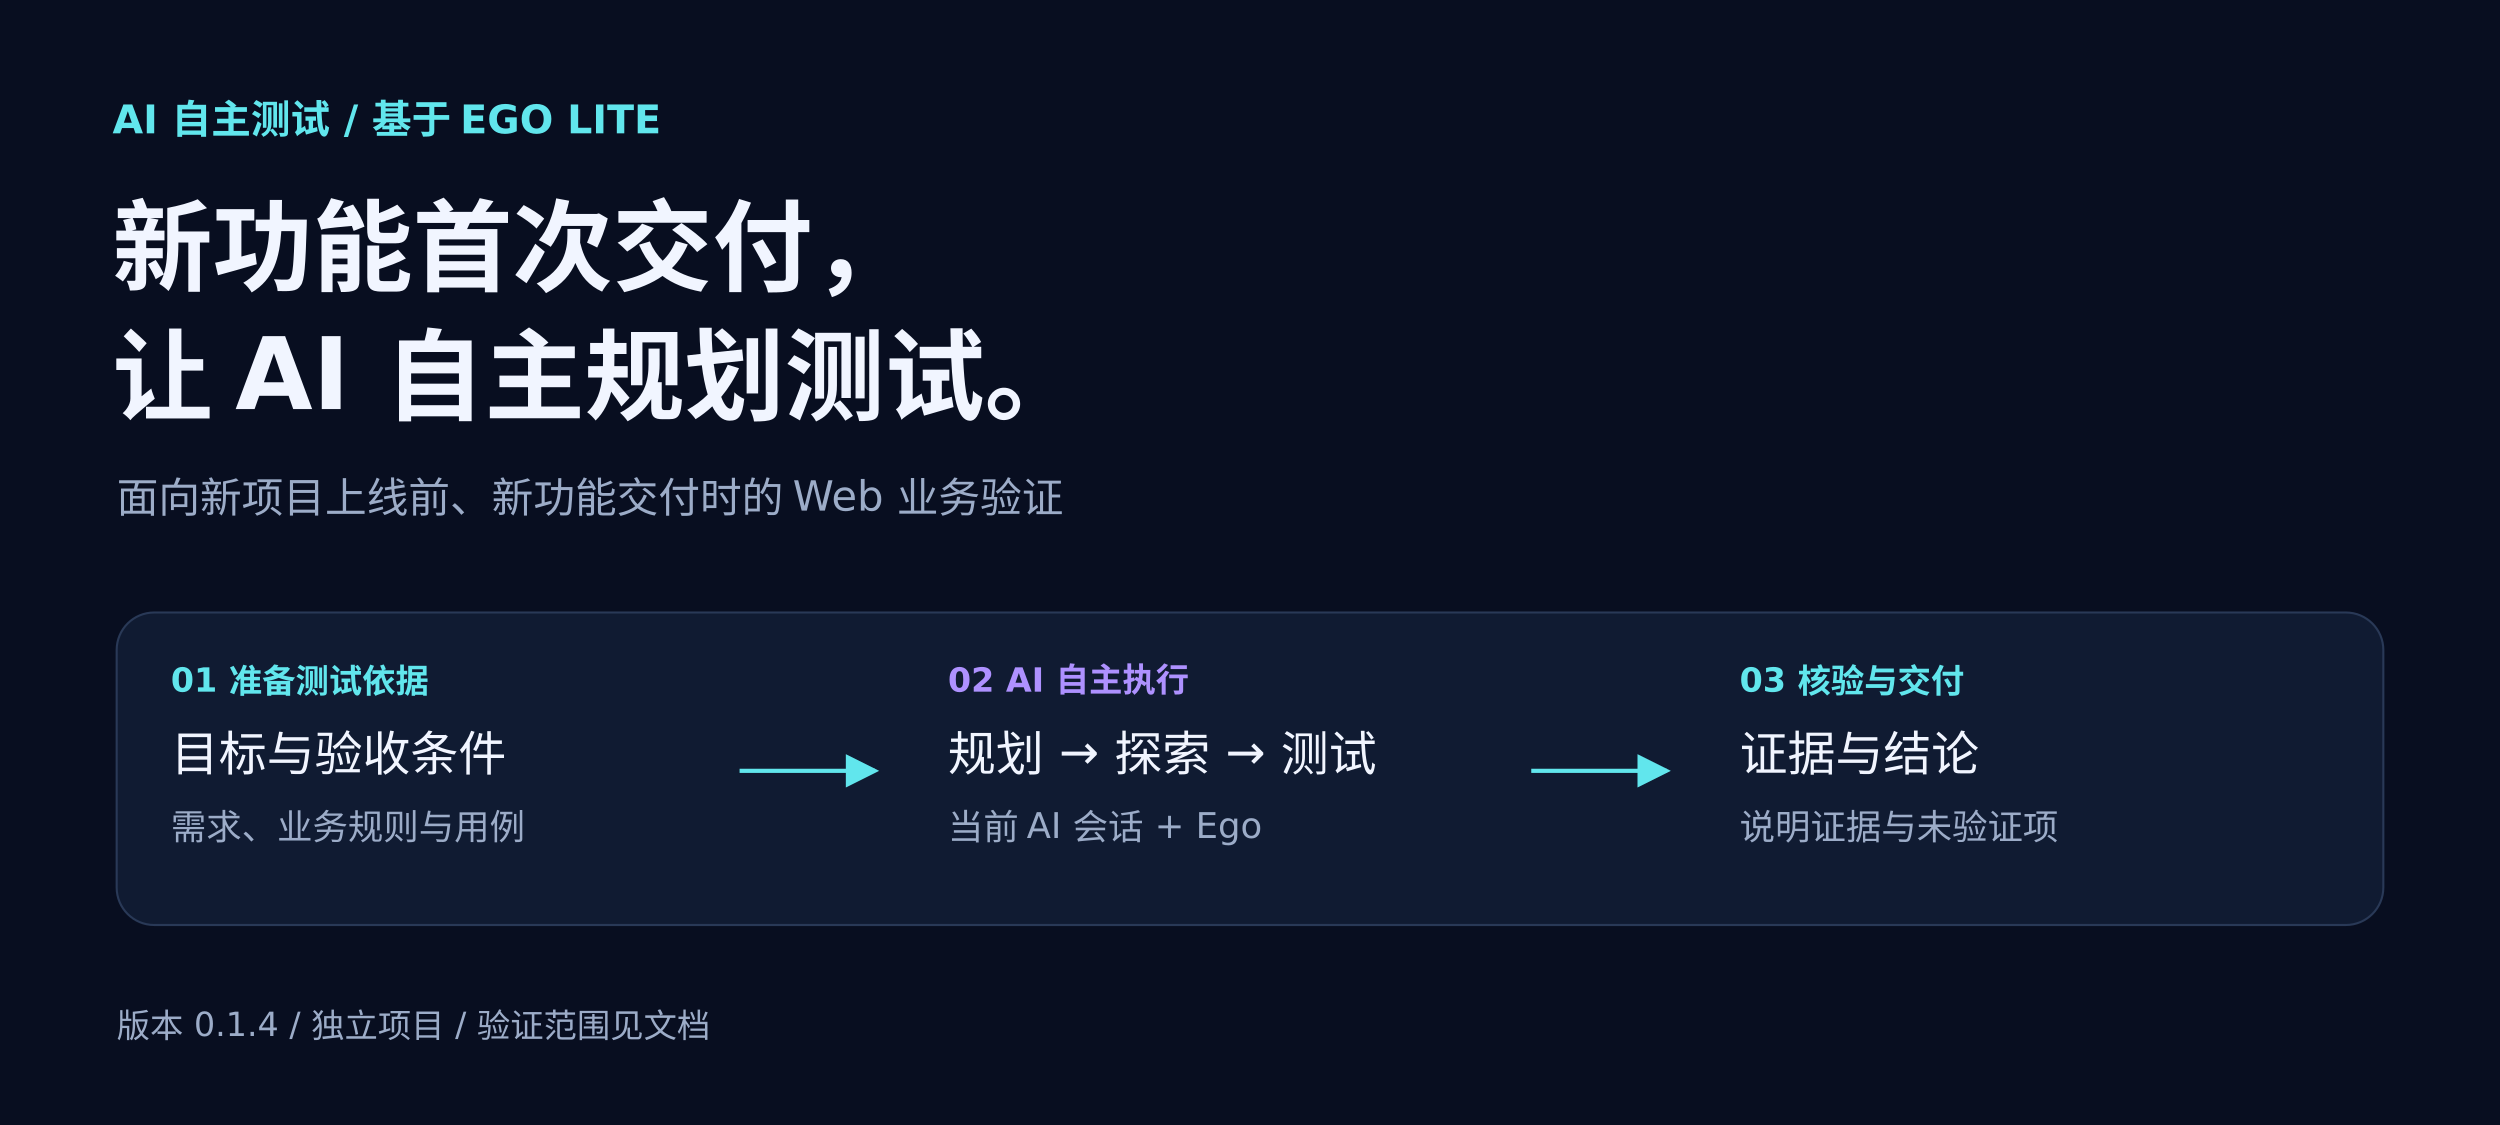
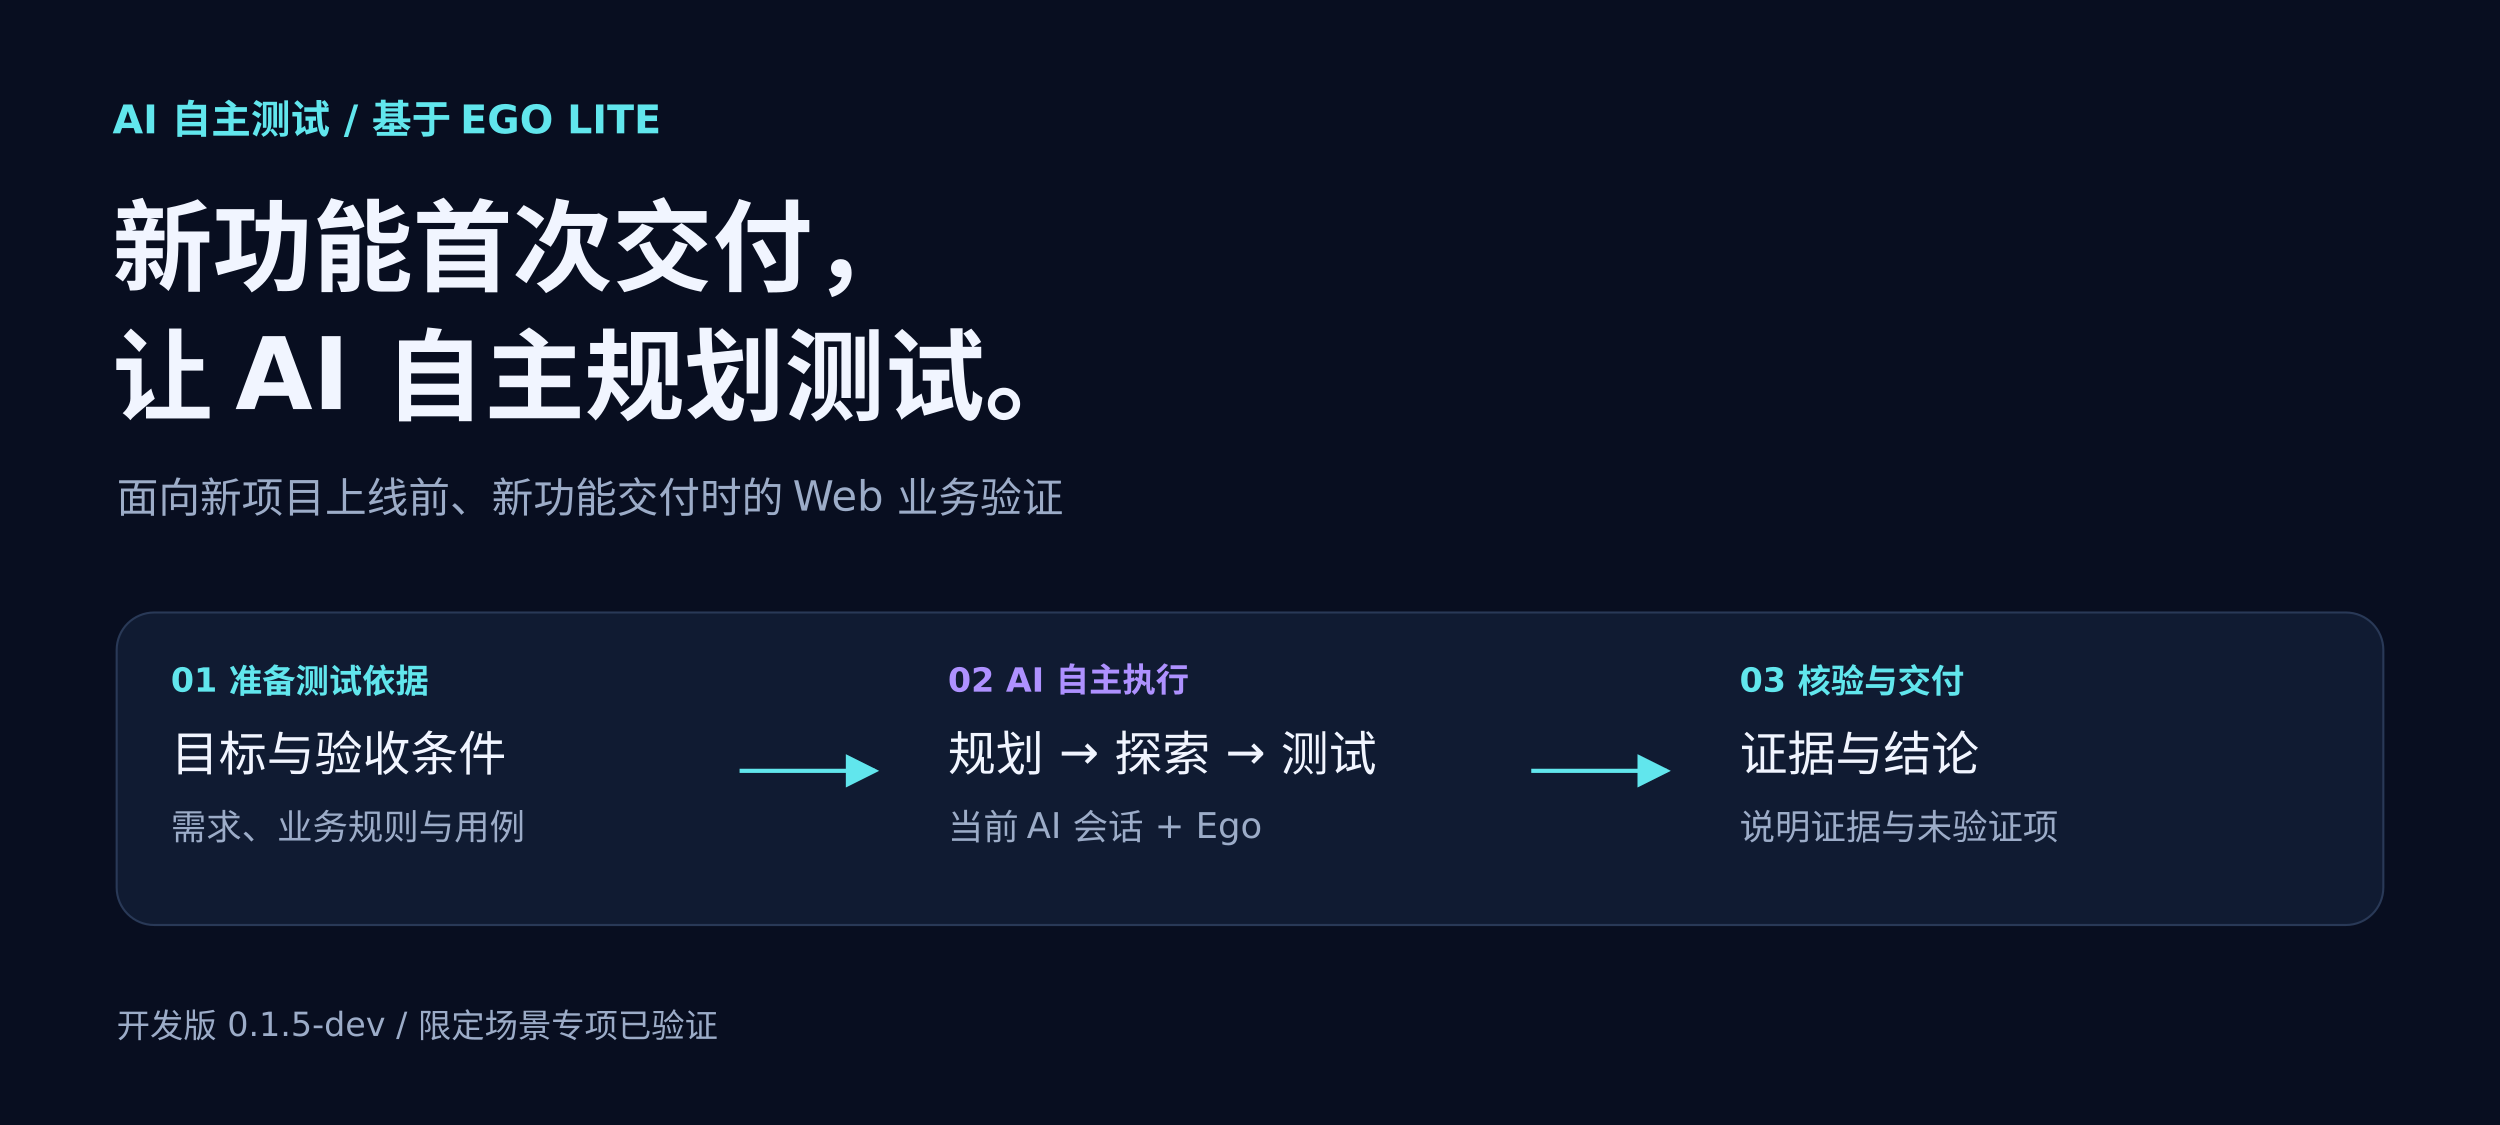
<svg xmlns="http://www.w3.org/2000/svg" width="1200" height="540" viewBox="0 0 1200 540" role="img" aria-label="Ego Lite Test Skill">
  <defs>
    <linearGradient id="g">
      <stop stop-color="#61e6ed" />
      <stop offset="1" stop-color="#ae91ff" />
    </linearGradient>
    <marker id="arrow" markerWidth="8" markerHeight="8" refX="7" refY="4" orient="auto">
      <path d="M0,0 L8,4 L0,8" fill="#61e6ed" />
    </marker>
  </defs>
  <g font-family="DejaVu Sans, Noto Sans CJK SC, sans-serif">
    <rect x="0" y="0" width="1200" height="540" rx="0" fill="#080e20" stroke="#080e20" />
    <path d="M0,2 H1200" stroke="url(#g)" stroke-width="4" />
    <text x="54" y="64" font-size="19" fill="#61e6ed" font-weight="700">AI 自主测试 / 基于 EGO LITE</text>
    <text x="54" y="136" font-size="48" fill="#f1f5ff" font-weight="700">新功能首次交付，</text>
    <text x="54" y="198" font-size="48" fill="#f1f5ff" font-weight="700">让 AI 自主规划测试。</text>
    <text x="56" y="246" font-size="20" fill="#9cacc8" font-weight="400">面向新项目上线前、新功能交付时的 Web 业务验证</text>
    <rect x="56" y="294" width="1088" height="150" rx="18" fill="#101b32" stroke="#293957" />
    <text x="82" y="332" font-size="16" fill="#61e6ed" font-weight="700">01  准备测试依据</text>
    <text x="82" y="370" font-size="23" fill="#f1f5ff" font-weight="400">目标与验收条件</text>
    <text x="82" y="403" font-size="17" fill="#9cacc8" font-weight="400">需求、业务规则与用例</text>
    <text x="455" y="332" font-size="16" fill="#ae91ff" font-weight="700">02  AI 自主执行</text>
    <text x="455" y="370" font-size="23" fill="#f1f5ff" font-weight="400">规划 → 探索 → 测试</text>
    <text x="455" y="403" font-size="17" fill="#9cacc8" font-weight="400">当前 AI 会话 + Ego</text>
    <text x="835" y="332" font-size="16" fill="#61e6ed" font-weight="700">03  核验与交付</text>
    <text x="835" y="370" font-size="23" fill="#f1f5ff" font-weight="400">证据与结论</text>
    <text x="835" y="403" font-size="17" fill="#9cacc8" font-weight="400">说明证据与未验证项</text>
    <path d="M355,370 L420,370" stroke="#61e6ed" stroke-width="2" fill="none" marker-end="url(#arrow)" />
    <path d="M735,370 L800,370" stroke="#61e6ed" stroke-width="2" fill="none" marker-end="url(#arrow)" />
-     <text x="56" y="498" font-size="16" fill="#9cacc8" font-weight="400">版本 0.1.4  /  独立项目  /  验证范围见文档</text>
+     <text x="56" y="498" font-size="16" fill="#9cacc8" font-weight="400">开发版 0.1.5-dev  /  限定场景专项已验证</text>
  </g>
</svg>
